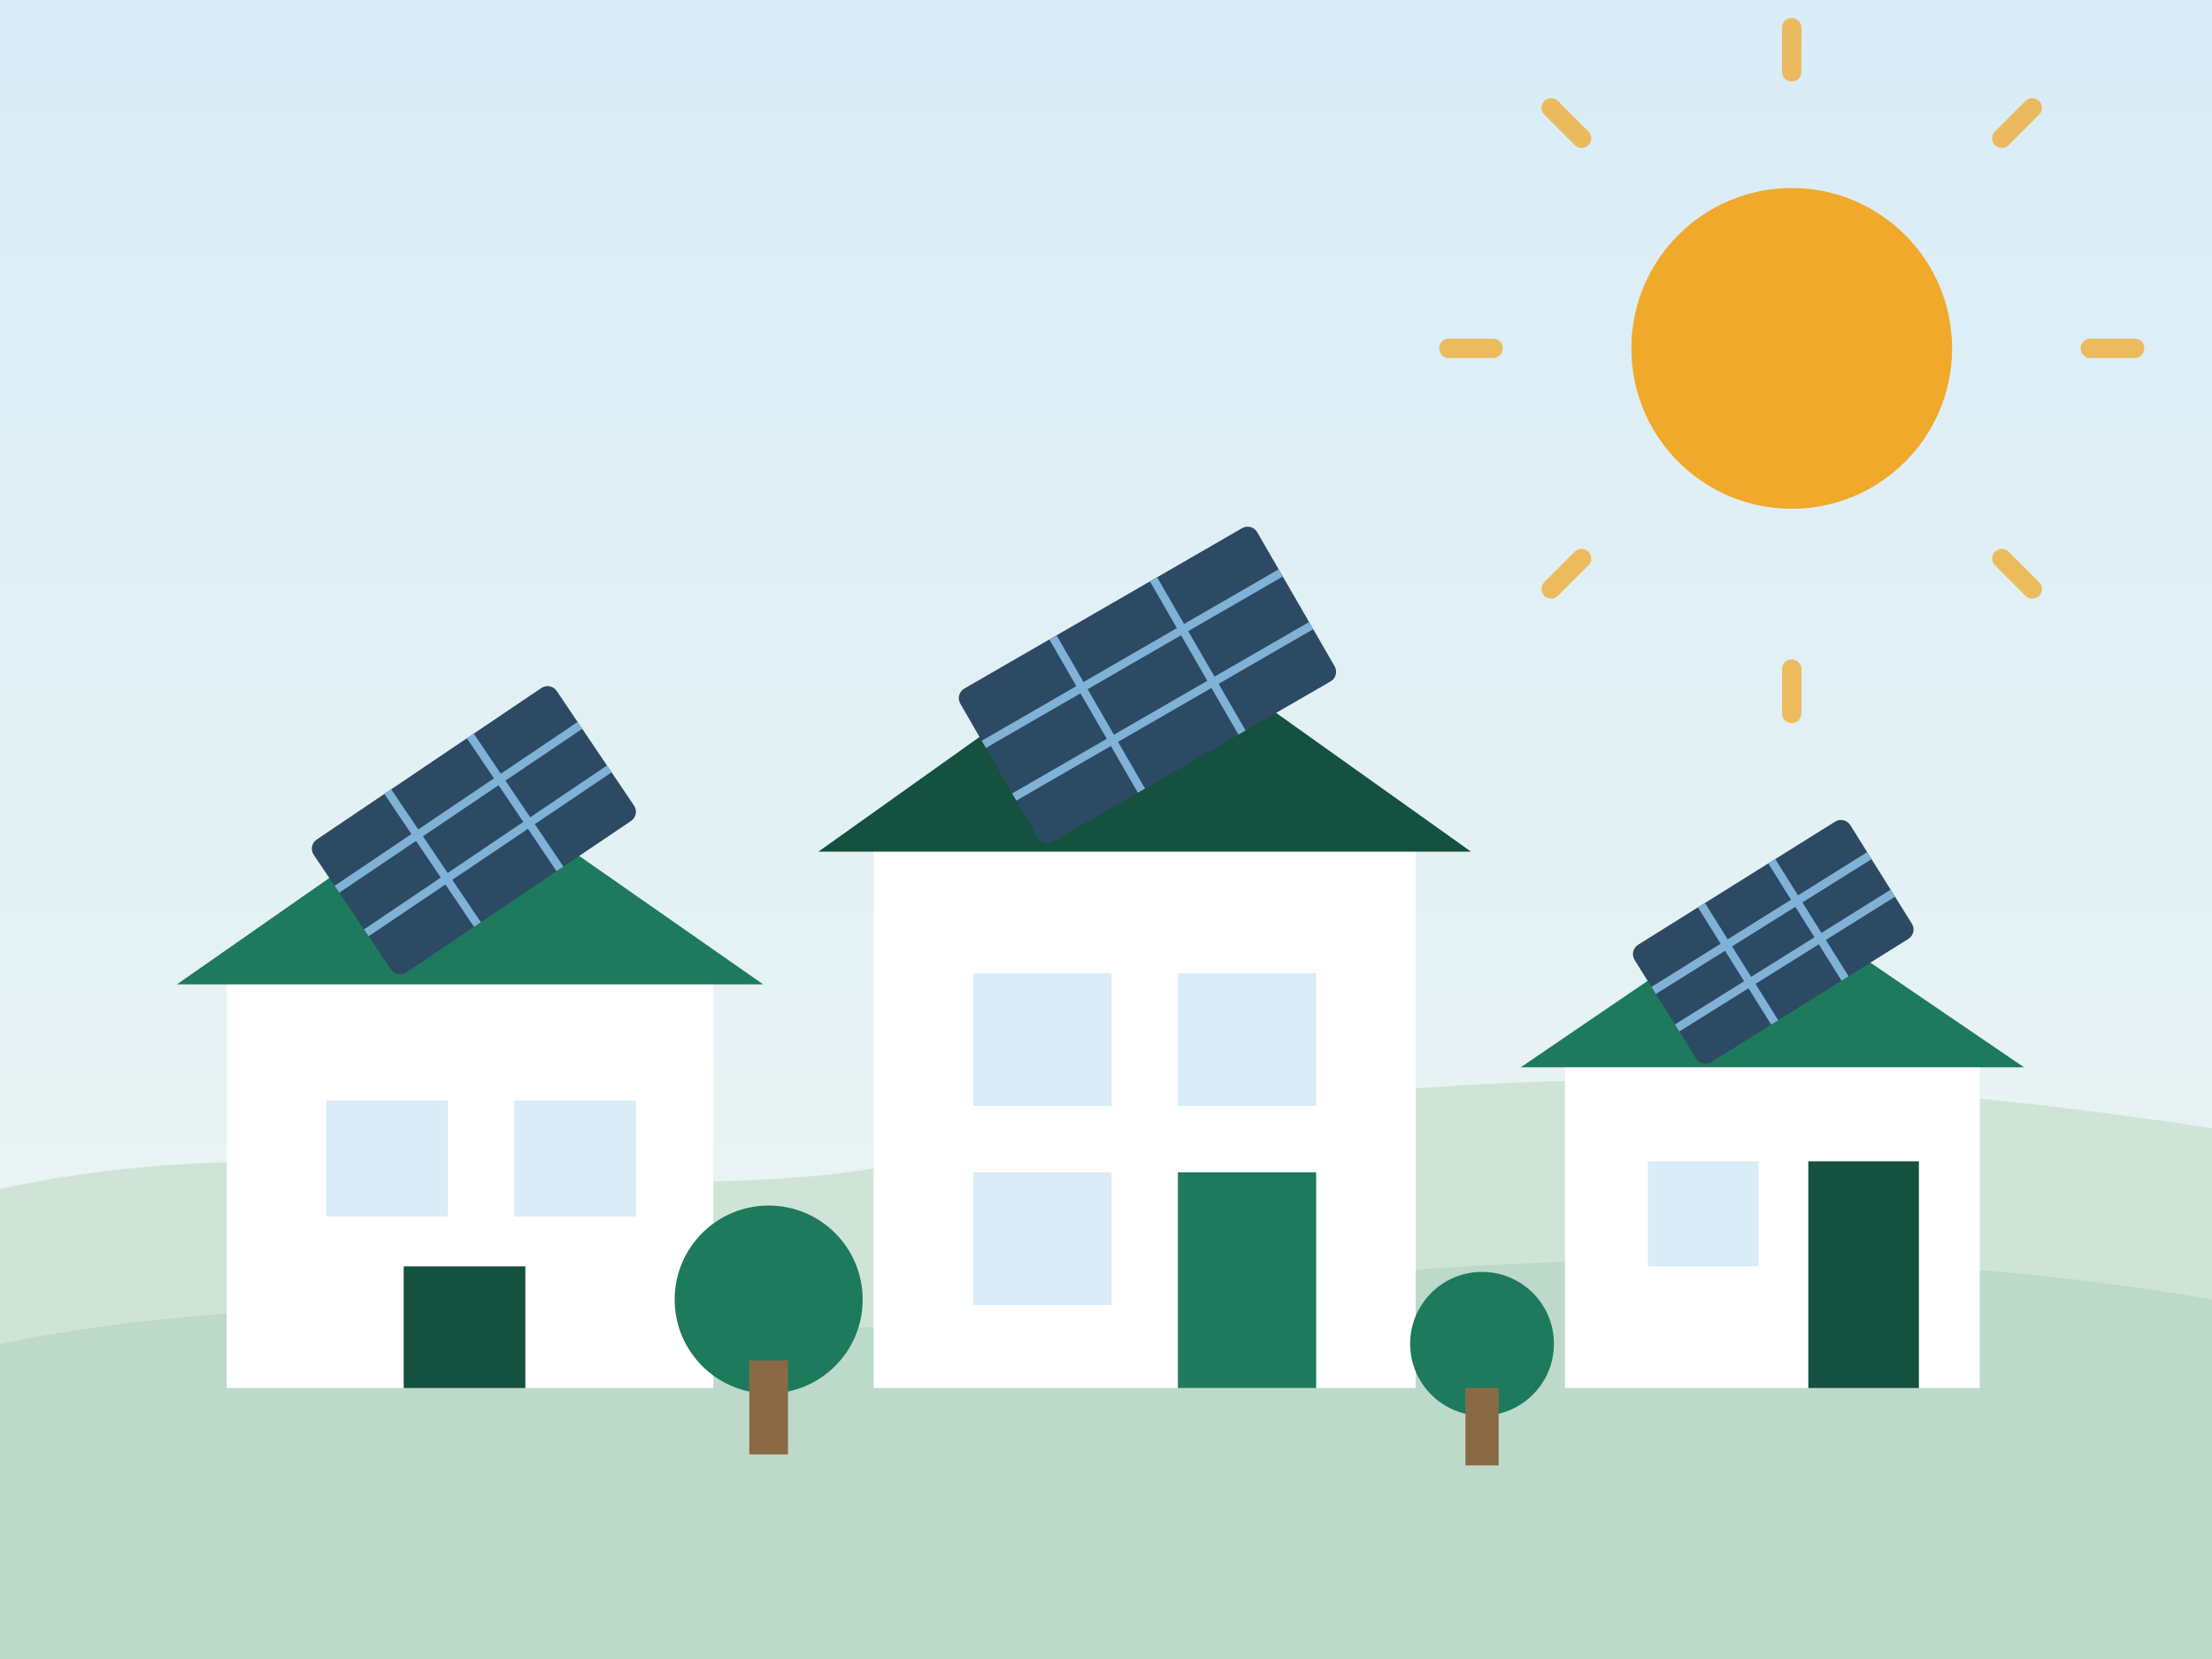
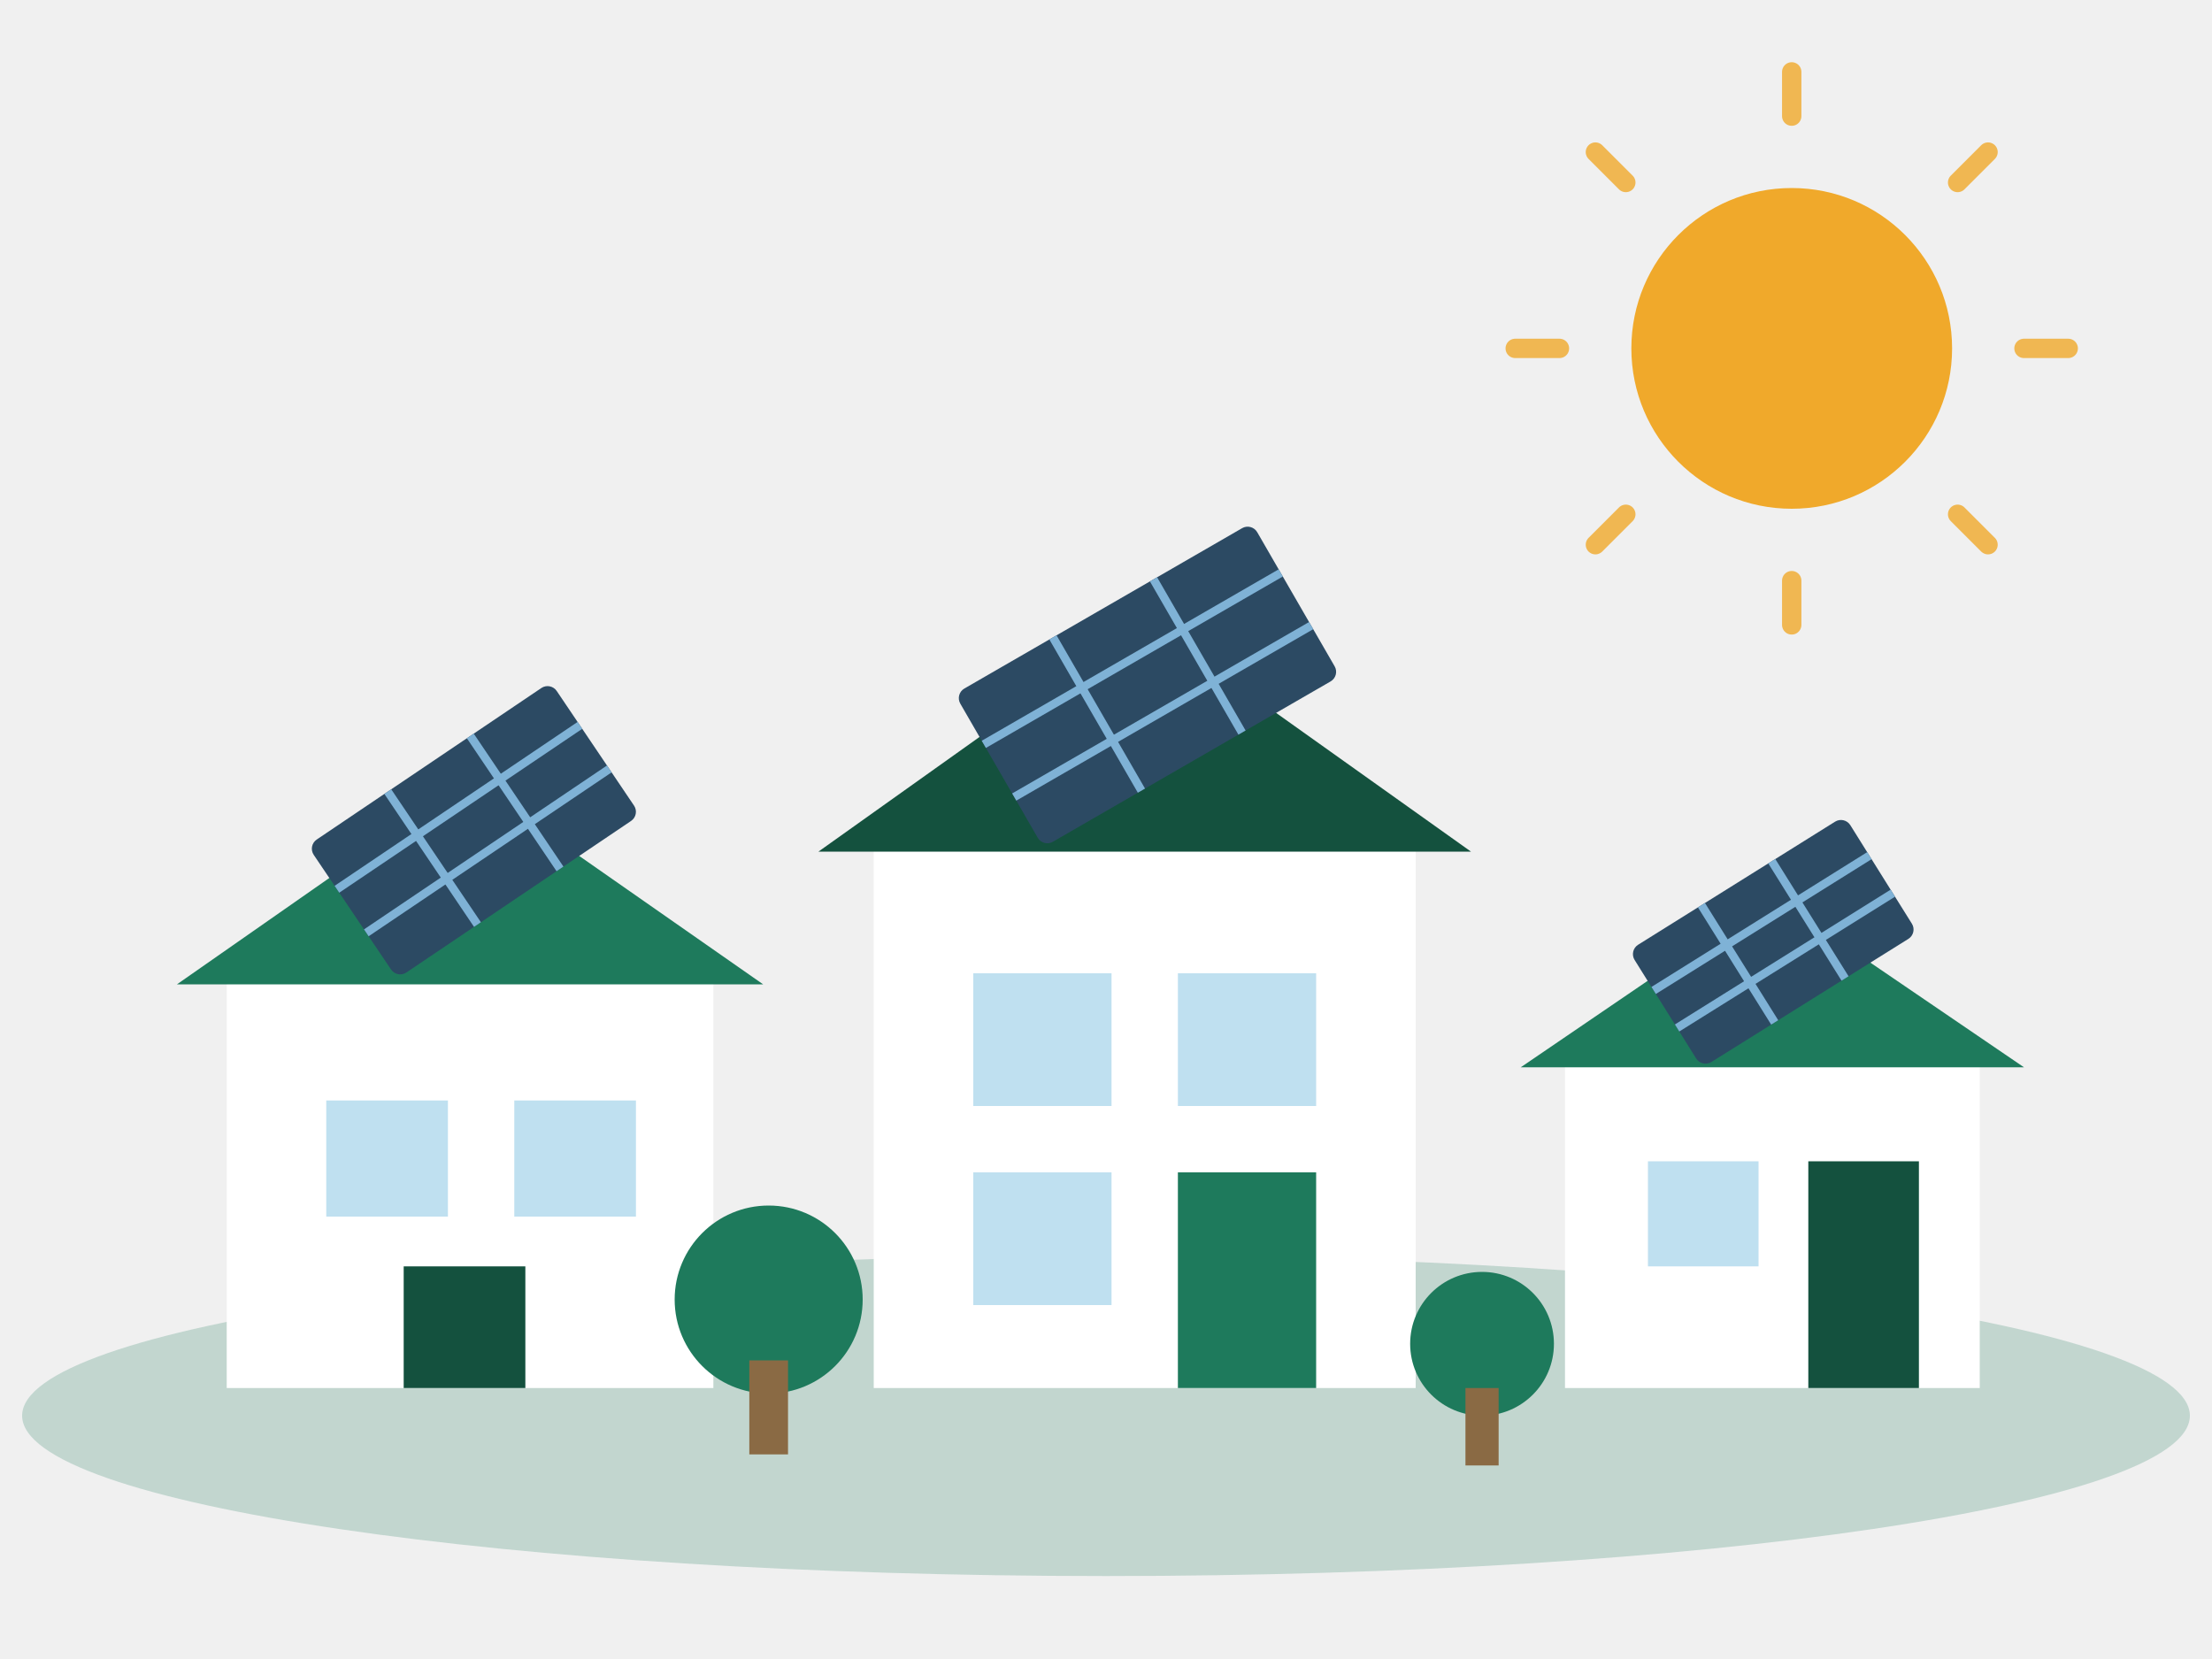
<svg xmlns="http://www.w3.org/2000/svg" viewBox="0 0 800 600" width="800" height="600" role="img" aria-label="Illustration: Solaranlagen auf Nachbarschaftsdaechern">
-   <defs>
-     <linearGradient id="sky" x1="0" y1="0" x2="0" y2="1">
-       <stop offset="0" stop-color="#d9ecf7" />
-       <stop offset="1" stop-color="#eef6f1" />
-     </linearGradient>
-   </defs>
-   <rect width="800" height="600" fill="url(#sky)" />
  <circle cx="648" cy="126" r="58" fill="#f0a92b" />
-   <g stroke="#f0a92b" stroke-width="7" stroke-linecap="round" opacity=".75">
-     <path d="M648 26v-16" />
-     <path d="M648 242v16" />
-     <path d="M540 126h-16" />
-     <path d="M756 126h16" />
-     <path d="M572 50l-11-11" />
-     <path d="M724 202l11 11" />
-     <path d="M724 50l11-11" />
-     <path d="M572 202l-11 11" />
+   <g stroke="#f0a92b" stroke-width="7" stroke-linecap="round" opacity=".8">
+     <path d="M648 42v-16" />
+     <path d="M648 210v16" />
+     <path d="M564 126h-16" />
+     <path d="M732 126h16" />
+     <path d="M588 66l-11-11" />
+     <path d="M708 186l11 11" />
+     <path d="M708 66l11-11" />
+     <path d="M588 186l-11 11" />
  </g>
-   <path d="M0 430c120-26 210 10 320-8s230-52 480-14v192H0z" fill="#cfe4d7" />
-   <path d="M0 486c150-30 250 6 360-10s280-34 440-6v130H0z" fill="#bcd9c9" />
+   <ellipse cx="400" cy="512" rx="392" ry="58" fill="#1e7a5c" opacity=".22" />
  <rect x="82" y="352" width="176" height="150" fill="#ffffff" />
  <path d="M64 356l106-74 106 74z" fill="#1e7a5c" />
-   <rect x="118" y="398" width="44" height="42" fill="#d9ecf7" />
-   <rect x="186" y="398" width="44" height="42" fill="#d9ecf7" />
+   <rect x="118" y="398" width="44" height="42" fill="#bfe0f0" />
+   <rect x="186" y="398" width="44" height="42" fill="#bfe0f0" />
  <rect x="146" y="458" width="44" height="44" fill="#14513e" />
  <g transform="rotate(-34 170 300)">
    <rect x="118" y="272" width="106" height="58" rx="4" fill="#2c4a63" />
    <g stroke="#7fb2d6" stroke-width="3">
      <path d="M118 291h106" />
      <path d="M118 310h106" />
      <path d="M153 272v58" />
      <path d="M189 272v58" />
    </g>
  </g>
  <rect x="316" y="304" width="196" height="198" fill="#ffffff" />
  <path d="M296 308l118-84 118 84z" fill="#14513e" />
-   <rect x="352" y="352" width="50" height="48" fill="#d9ecf7" />
-   <rect x="426" y="352" width="50" height="48" fill="#d9ecf7" />
-   <rect x="352" y="424" width="50" height="48" fill="#d9ecf7" />
+   <rect x="352" y="352" width="50" height="48" fill="#bfe0f0" />
+   <rect x="426" y="352" width="50" height="48" fill="#bfe0f0" />
+   <rect x="352" y="424" width="50" height="48" fill="#bfe0f0" />
  <rect x="426" y="424" width="50" height="78" fill="#1e7a5c" />
  <g transform="rotate(-30 414 246)">
    <rect x="352" y="216" width="124" height="64" rx="4" fill="#2c4a63" />
    <g stroke="#7fb2d6" stroke-width="3">
      <path d="M352 237h124" />
      <path d="M352 259h124" />
      <path d="M393 216v64" />
      <path d="M435 216v64" />
    </g>
  </g>
  <rect x="566" y="382" width="150" height="120" fill="#ffffff" />
  <path d="M550 386l91-62 91 62z" fill="#1e7a5c" />
-   <rect x="596" y="420" width="40" height="38" fill="#d9ecf7" />
+   <rect x="596" y="420" width="40" height="38" fill="#bfe0f0" />
  <rect x="654" y="420" width="40" height="82" fill="#14513e" />
  <g transform="rotate(-32 641 342)">
    <rect x="596" y="316" width="92" height="50" rx="4" fill="#2c4a63" />
    <g stroke="#7fb2d6" stroke-width="3">
      <path d="M596 333h92" />
      <path d="M596 349h92" />
      <path d="M627 316v50" />
      <path d="M657 316v50" />
    </g>
  </g>
  <g fill="#1e7a5c">
    <circle cx="278" cy="470" r="34" />
    <rect x="271" y="492" width="14" height="34" fill="#8a6a44" />
    <circle cx="536" cy="486" r="26" />
    <rect x="530" y="502" width="12" height="28" fill="#8a6a44" />
  </g>
</svg>
